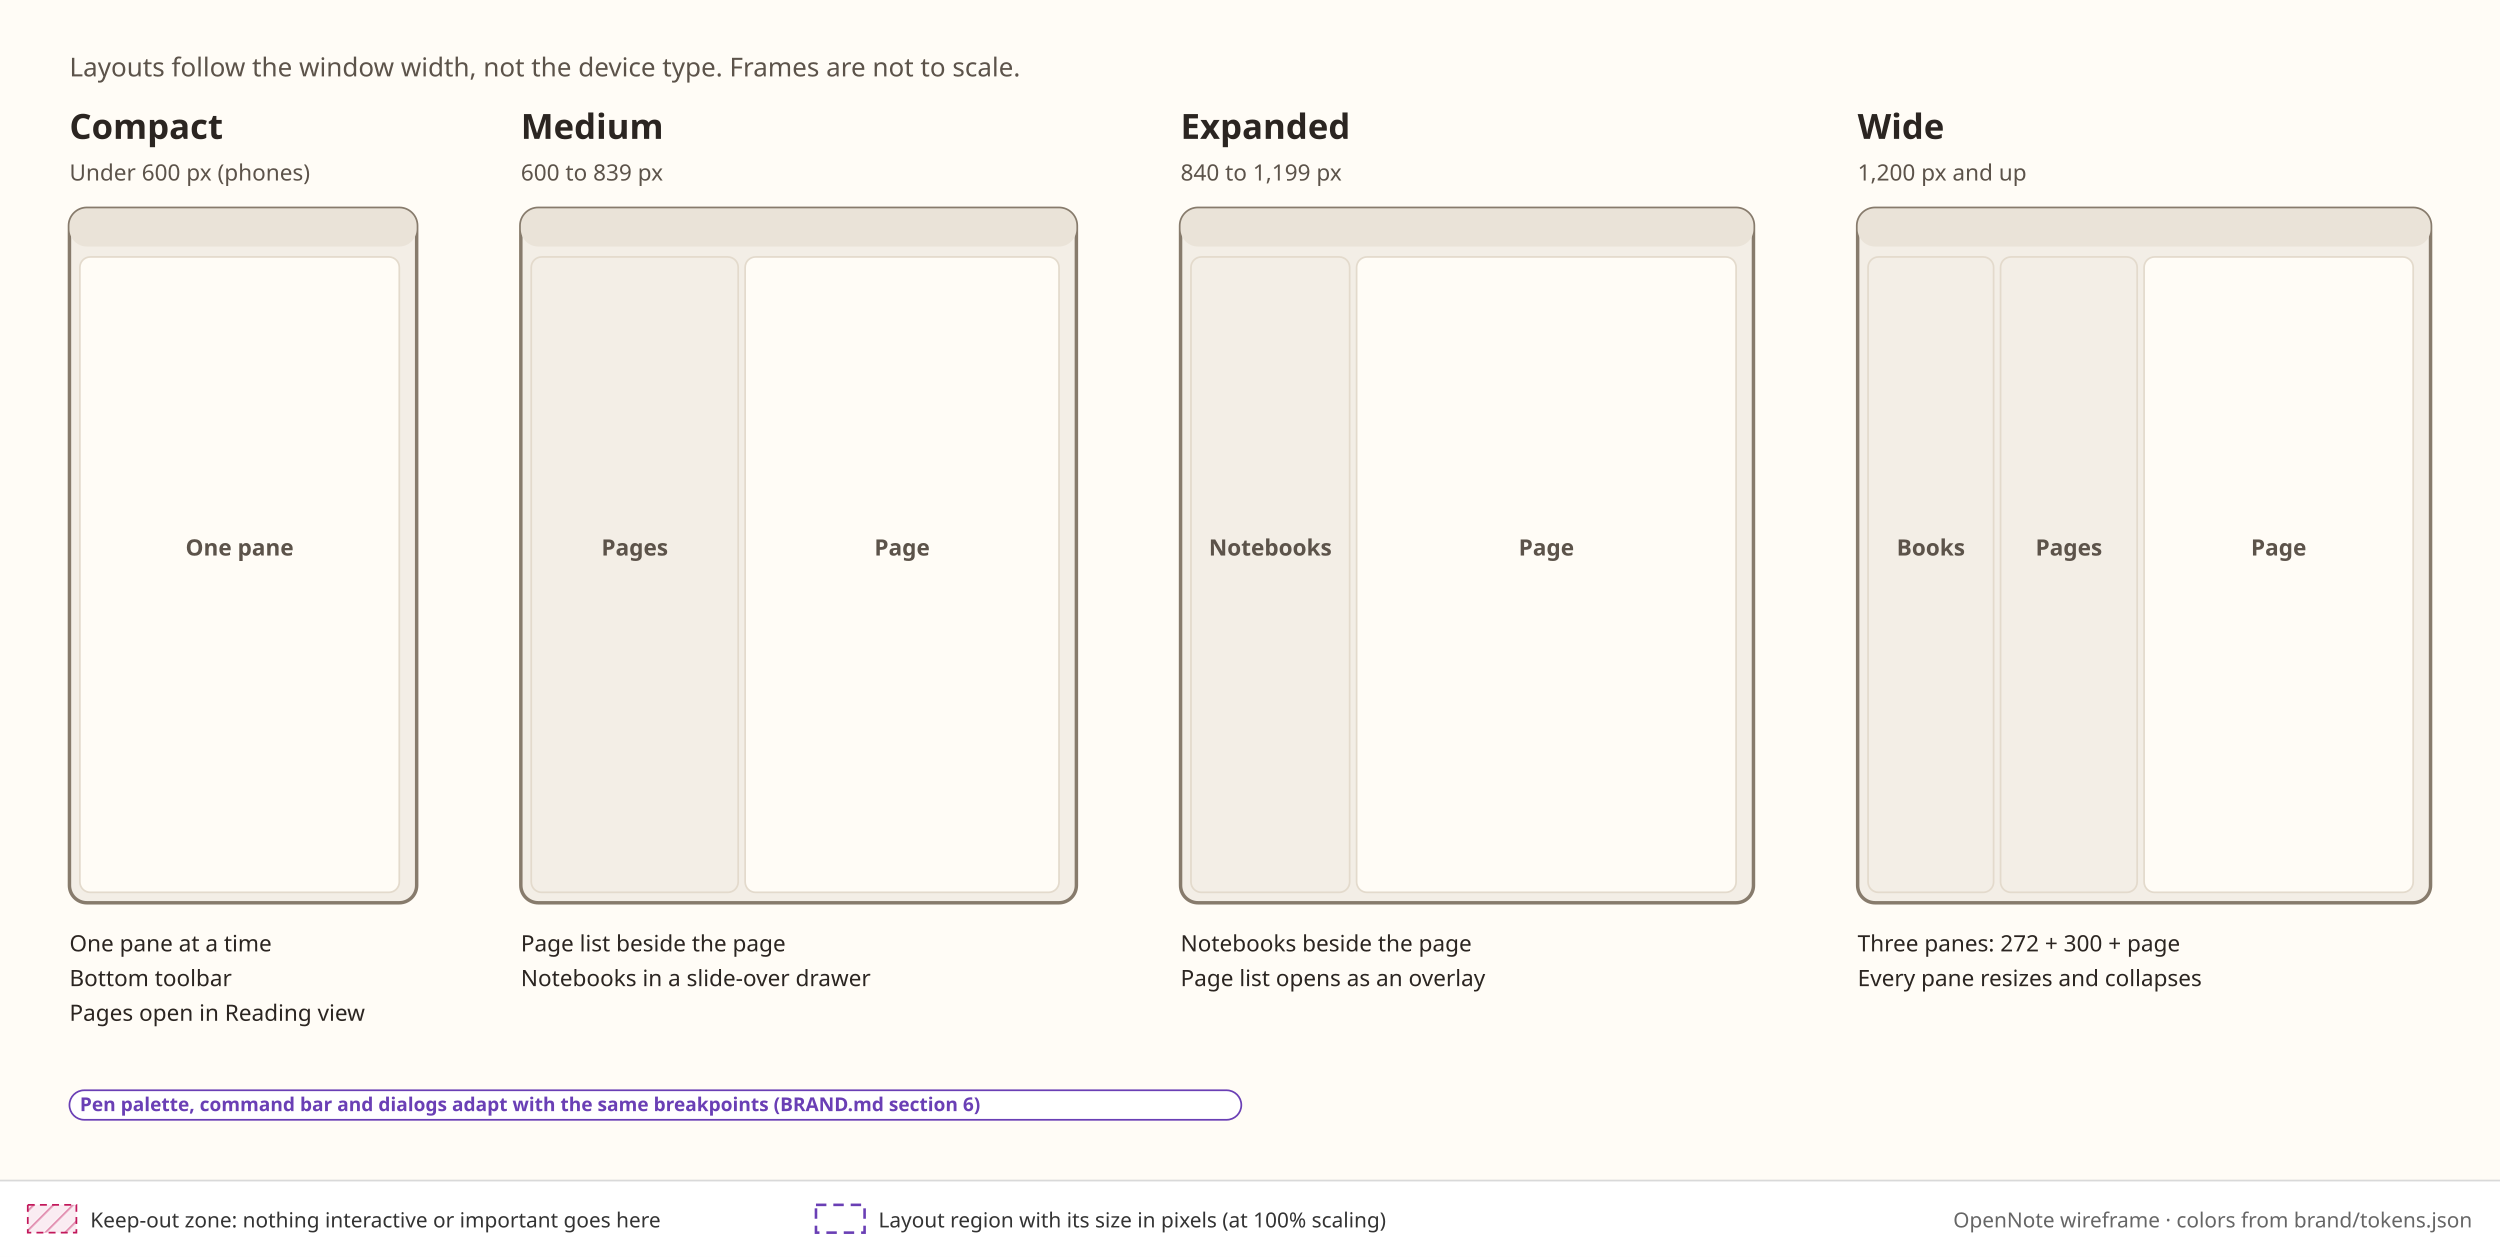
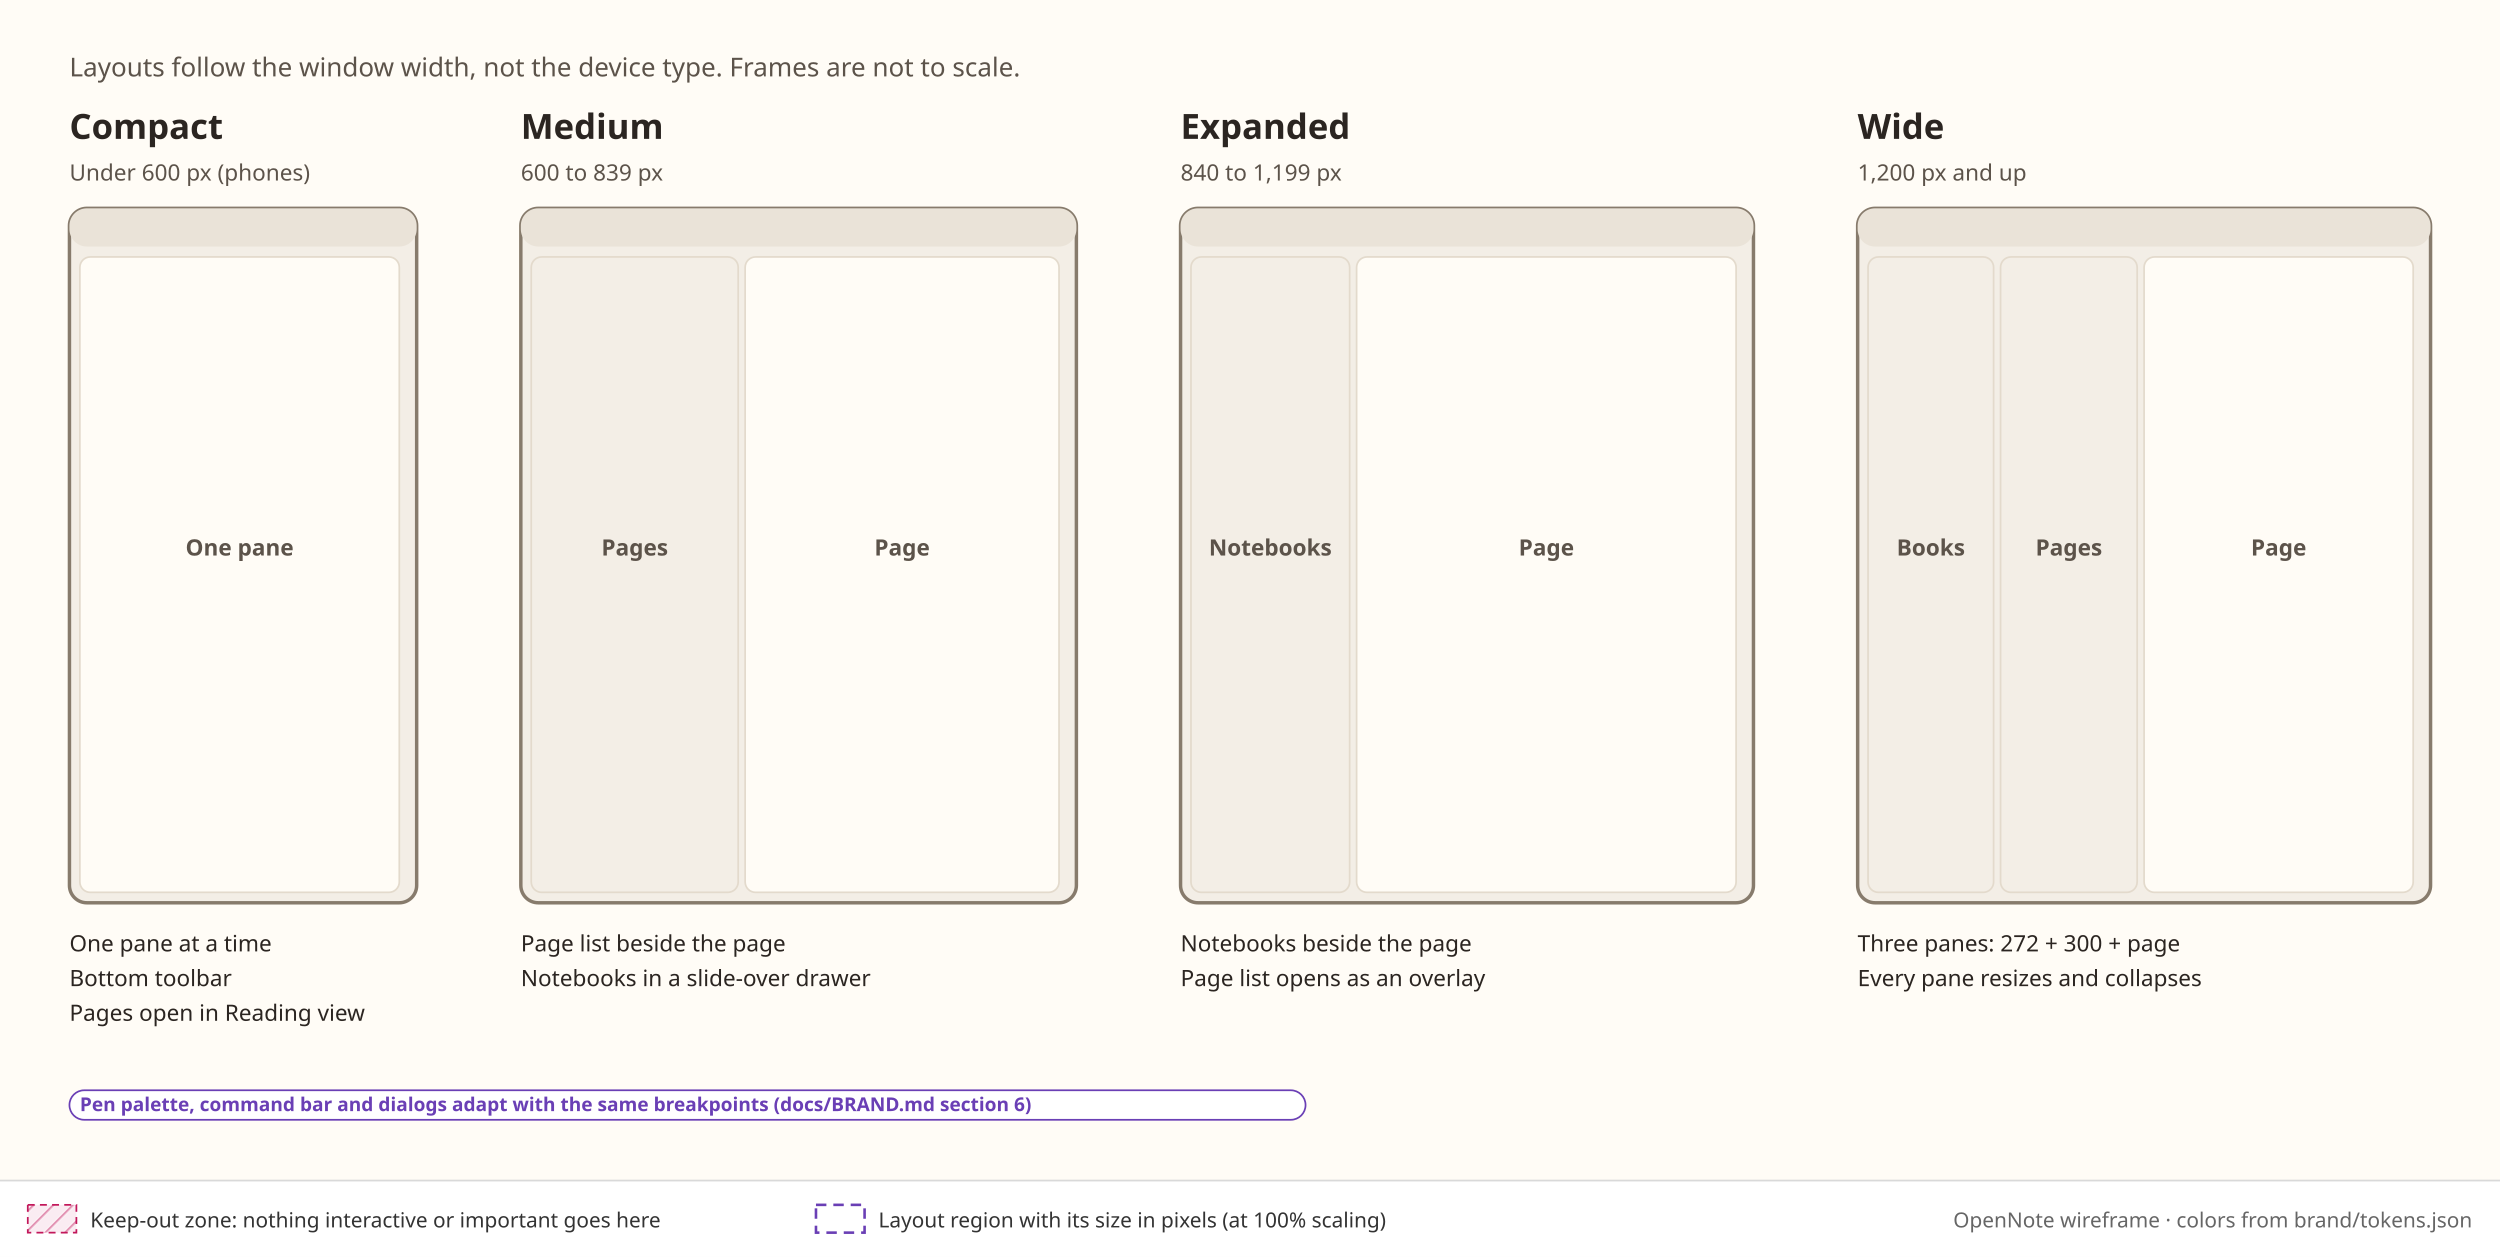
<svg xmlns="http://www.w3.org/2000/svg" viewBox="0 0 1440 724" width="1440" height="724" role="img">
  <defs>
    <pattern id="hatch" width="8" height="8" patternUnits="userSpaceOnUse" patternTransform="rotate(45)">
      <rect width="8" height="8" fill="#C2185B" fill-opacity="0.08" />
      <line x1="0" y1="0" x2="0" y2="8" stroke="#C2185B" stroke-opacity="0.45" stroke-width="2" />
    </pattern>
    <filter id="shadow" x="-10%" y="-10%" width="120%" height="130%">
      <feDropShadow dx="0" dy="4" stdDeviation="6" flood-color="#2B2521" flood-opacity="0.16" />
    </filter>
  </defs>
  <rect x="0" y="0" width="1440" height="680" rx="0" fill="#FFFCF6" />
  <text x="40" y="44" font-size="15" font-weight="400" fill="#5C534A" text-anchor="start" font-family="'Atkinson Hyperlegible Next', 'Segoe UI', system-ui, sans-serif">Layouts follow the window width, not the device type. Frames are not to scale.</text>
  <text x="40" y="80" font-size="20" font-weight="600" fill="#2B2521" text-anchor="start" font-family="'Atkinson Hyperlegible Next', 'Segoe UI', system-ui, sans-serif">Compact</text>
  <text x="40" y="104" font-size="13" font-weight="400" fill="#5C534A" text-anchor="start" font-family="'Atkinson Hyperlegible Next', 'Segoe UI', system-ui, sans-serif">Under 600 px (phones)</text>
  <rect x="40" y="120" width="200" height="400" rx="10" fill="#F3EEE6" stroke="#877B6C" stroke-width="2" />
  <rect x="40" y="120" width="200" height="22" rx="10" fill="#EAE3D8" />
  <rect x="46" y="148" width="184" height="366" rx="6" fill="#FFFCF6" stroke="#E3DACC" stroke-width="1" />
  <text x="138" y="320" font-size="13" font-weight="600" fill="#5C534A" text-anchor="middle" font-family="'Atkinson Hyperlegible Next', 'Segoe UI', system-ui, sans-serif">One pane</text>
  <text x="40" y="548" font-size="13" font-weight="400" fill="#2B2521" text-anchor="start" font-family="'Atkinson Hyperlegible Next', 'Segoe UI', system-ui, sans-serif">One pane at a time</text>
  <text x="40" y="568" font-size="13" font-weight="400" fill="#2B2521" text-anchor="start" font-family="'Atkinson Hyperlegible Next', 'Segoe UI', system-ui, sans-serif">Bottom toolbar</text>
  <text x="40" y="588" font-size="13" font-weight="400" fill="#2B2521" text-anchor="start" font-family="'Atkinson Hyperlegible Next', 'Segoe UI', system-ui, sans-serif">Pages open in Reading view</text>
  <text x="300" y="80" font-size="20" font-weight="600" fill="#2B2521" text-anchor="start" font-family="'Atkinson Hyperlegible Next', 'Segoe UI', system-ui, sans-serif">Medium</text>
  <text x="300" y="104" font-size="13" font-weight="400" fill="#5C534A" text-anchor="start" font-family="'Atkinson Hyperlegible Next', 'Segoe UI', system-ui, sans-serif">600 to 839 px</text>
  <rect x="300" y="120" width="320" height="400" rx="10" fill="#F3EEE6" stroke="#877B6C" stroke-width="2" />
  <rect x="300" y="120" width="320" height="22" rx="10" fill="#EAE3D8" />
  <rect x="306" y="148" width="119.2" height="366" rx="6" fill="#F3EEE6" stroke="#E3DACC" stroke-width="1" />
  <text x="365.6" y="320" font-size="13" font-weight="600" fill="#5C534A" text-anchor="middle" font-family="'Atkinson Hyperlegible Next', 'Segoe UI', system-ui, sans-serif">Pages</text>
  <rect x="429.2" y="148" width="180.8" height="366" rx="6" fill="#FFFCF6" stroke="#E3DACC" stroke-width="1" />
  <text x="519.6" y="320" font-size="13" font-weight="600" fill="#5C534A" text-anchor="middle" font-family="'Atkinson Hyperlegible Next', 'Segoe UI', system-ui, sans-serif">Page</text>
  <text x="300" y="548" font-size="13" font-weight="400" fill="#2B2521" text-anchor="start" font-family="'Atkinson Hyperlegible Next', 'Segoe UI', system-ui, sans-serif">Page list beside the page</text>
  <text x="300" y="568" font-size="13" font-weight="400" fill="#2B2521" text-anchor="start" font-family="'Atkinson Hyperlegible Next', 'Segoe UI', system-ui, sans-serif">Notebooks in a slide-over drawer</text>
  <text x="680" y="80" font-size="20" font-weight="600" fill="#2B2521" text-anchor="start" font-family="'Atkinson Hyperlegible Next', 'Segoe UI', system-ui, sans-serif">Expanded</text>
  <text x="680" y="104" font-size="13" font-weight="400" fill="#5C534A" text-anchor="start" font-family="'Atkinson Hyperlegible Next', 'Segoe UI', system-ui, sans-serif">840 to 1,199 px</text>
  <rect x="680" y="120" width="330" height="400" rx="10" fill="#F3EEE6" stroke="#877B6C" stroke-width="2" />
  <rect x="680" y="120" width="330" height="22" rx="10" fill="#EAE3D8" />
  <rect x="686" y="148" width="91.4" height="366" rx="6" fill="#F3EEE6" stroke="#E3DACC" stroke-width="1" />
  <text x="731.7" y="320" font-size="13" font-weight="600" fill="#5C534A" text-anchor="middle" font-family="'Atkinson Hyperlegible Next', 'Segoe UI', system-ui, sans-serif">Notebooks</text>
  <rect x="781.4" y="148" width="218.6" height="366" rx="6" fill="#FFFCF6" stroke="#E3DACC" stroke-width="1" />
  <text x="890.7" y="320" font-size="13" font-weight="600" fill="#5C534A" text-anchor="middle" font-family="'Atkinson Hyperlegible Next', 'Segoe UI', system-ui, sans-serif">Page</text>
  <text x="680" y="548" font-size="13" font-weight="400" fill="#2B2521" text-anchor="start" font-family="'Atkinson Hyperlegible Next', 'Segoe UI', system-ui, sans-serif">Notebooks beside the page</text>
  <text x="680" y="568" font-size="13" font-weight="400" fill="#2B2521" text-anchor="start" font-family="'Atkinson Hyperlegible Next', 'Segoe UI', system-ui, sans-serif">Page list opens as an overlay</text>
  <text x="1070" y="80" font-size="20" font-weight="600" fill="#2B2521" text-anchor="start" font-family="'Atkinson Hyperlegible Next', 'Segoe UI', system-ui, sans-serif">Wide</text>
  <text x="1070" y="104" font-size="13" font-weight="400" fill="#5C534A" text-anchor="start" font-family="'Atkinson Hyperlegible Next', 'Segoe UI', system-ui, sans-serif">1,200 px and up</text>
  <rect x="1070" y="120" width="330" height="400" rx="10" fill="#F3EEE6" stroke="#877B6C" stroke-width="2" />
  <rect x="1070" y="120" width="330" height="22" rx="10" fill="#EAE3D8" />
  <rect x="1076" y="148" width="72.32" height="366" rx="6" fill="#F3EEE6" stroke="#E3DACC" stroke-width="1" />
  <text x="1112.16" y="320" font-size="13" font-weight="600" fill="#5C534A" text-anchor="middle" font-family="'Atkinson Hyperlegible Next', 'Segoe UI', system-ui, sans-serif">Books</text>
  <rect x="1152.32" y="148" width="78.68" height="366" rx="6" fill="#F3EEE6" stroke="#E3DACC" stroke-width="1" />
  <text x="1191.66" y="320" font-size="13" font-weight="600" fill="#5C534A" text-anchor="middle" font-family="'Atkinson Hyperlegible Next', 'Segoe UI', system-ui, sans-serif">Pages</text>
  <rect x="1235" y="148" width="155" height="366" rx="6" fill="#FFFCF6" stroke="#E3DACC" stroke-width="1" />
  <text x="1312.5" y="320" font-size="13" font-weight="600" fill="#5C534A" text-anchor="middle" font-family="'Atkinson Hyperlegible Next', 'Segoe UI', system-ui, sans-serif">Page</text>
  <text x="1070" y="548" font-size="13" font-weight="400" fill="#2B2521" text-anchor="start" font-family="'Atkinson Hyperlegible Next', 'Segoe UI', system-ui, sans-serif">Three panes: 272 + 300 + page</text>
  <text x="1070" y="568" font-size="13" font-weight="400" fill="#2B2521" text-anchor="start" font-family="'Atkinson Hyperlegible Next', 'Segoe UI', system-ui, sans-serif">Every pane resizes and collapses</text>
  <g data-fit="4" pointer-events="none">
-     <rect x="40" y="628" width="675" height="17" rx="8.5" fill="#FFFFFF" stroke="#6A3FB5" stroke-width="1" />
-     <text x="46" y="640" font-size="11" font-weight="600" fill="#6A3FB5" text-anchor="start" font-family="'Atkinson Hyperlegible Next', 'Segoe UI', system-ui, sans-serif">Pen palette, command bar and dialogs adapt with the same breakpoints (BRAND.md section 6)</text>
+     <rect x="40" y="628" width="712" height="17" rx="8.5" fill="#FFFFFF" stroke="#6A3FB5" stroke-width="1" />
+     <text x="46" y="640" font-size="11" font-weight="600" fill="#6A3FB5" text-anchor="start" font-family="'Atkinson Hyperlegible Next', 'Segoe UI', system-ui, sans-serif">Pen palette, command bar and dialogs adapt with the same breakpoints (docs/BRAND.md section 6)</text>
  </g>
  <rect x="0" y="680" width="1440" height="44" rx="0" fill="#FFFFFF" />
  <line x1="0" y1="680" x2="1440" y2="680" stroke="#D9D9D9" />
  <rect x="16" y="694" width="28" height="16" rx="0" fill="url(#hatch)" stroke="#C2185B" stroke-width="1" stroke-dasharray="4 3" />
  <text x="52" y="707" font-size="12" font-weight="400" fill="#333" text-anchor="start" font-family="'Atkinson Hyperlegible Next', 'Segoe UI', system-ui, sans-serif">Keep-out zone: nothing interactive or important goes here</text>
  <rect x="470" y="694" width="28" height="16" rx="0" fill="none" stroke="#6A3FB5" stroke-width="1.5" stroke-dasharray="6 4" />
  <text x="506" y="707" font-size="12" font-weight="400" fill="#333" text-anchor="start" font-family="'Atkinson Hyperlegible Next', 'Segoe UI', system-ui, sans-serif">Layout region with its size in pixels (at 100% scaling)</text>
  <text x="1424" y="707" font-size="12" font-weight="400" fill="#666" text-anchor="end" font-family="'Atkinson Hyperlegible Next', 'Segoe UI', system-ui, sans-serif">OpenNote wireframe · colors from brand/tokens.json</text>
</svg>
